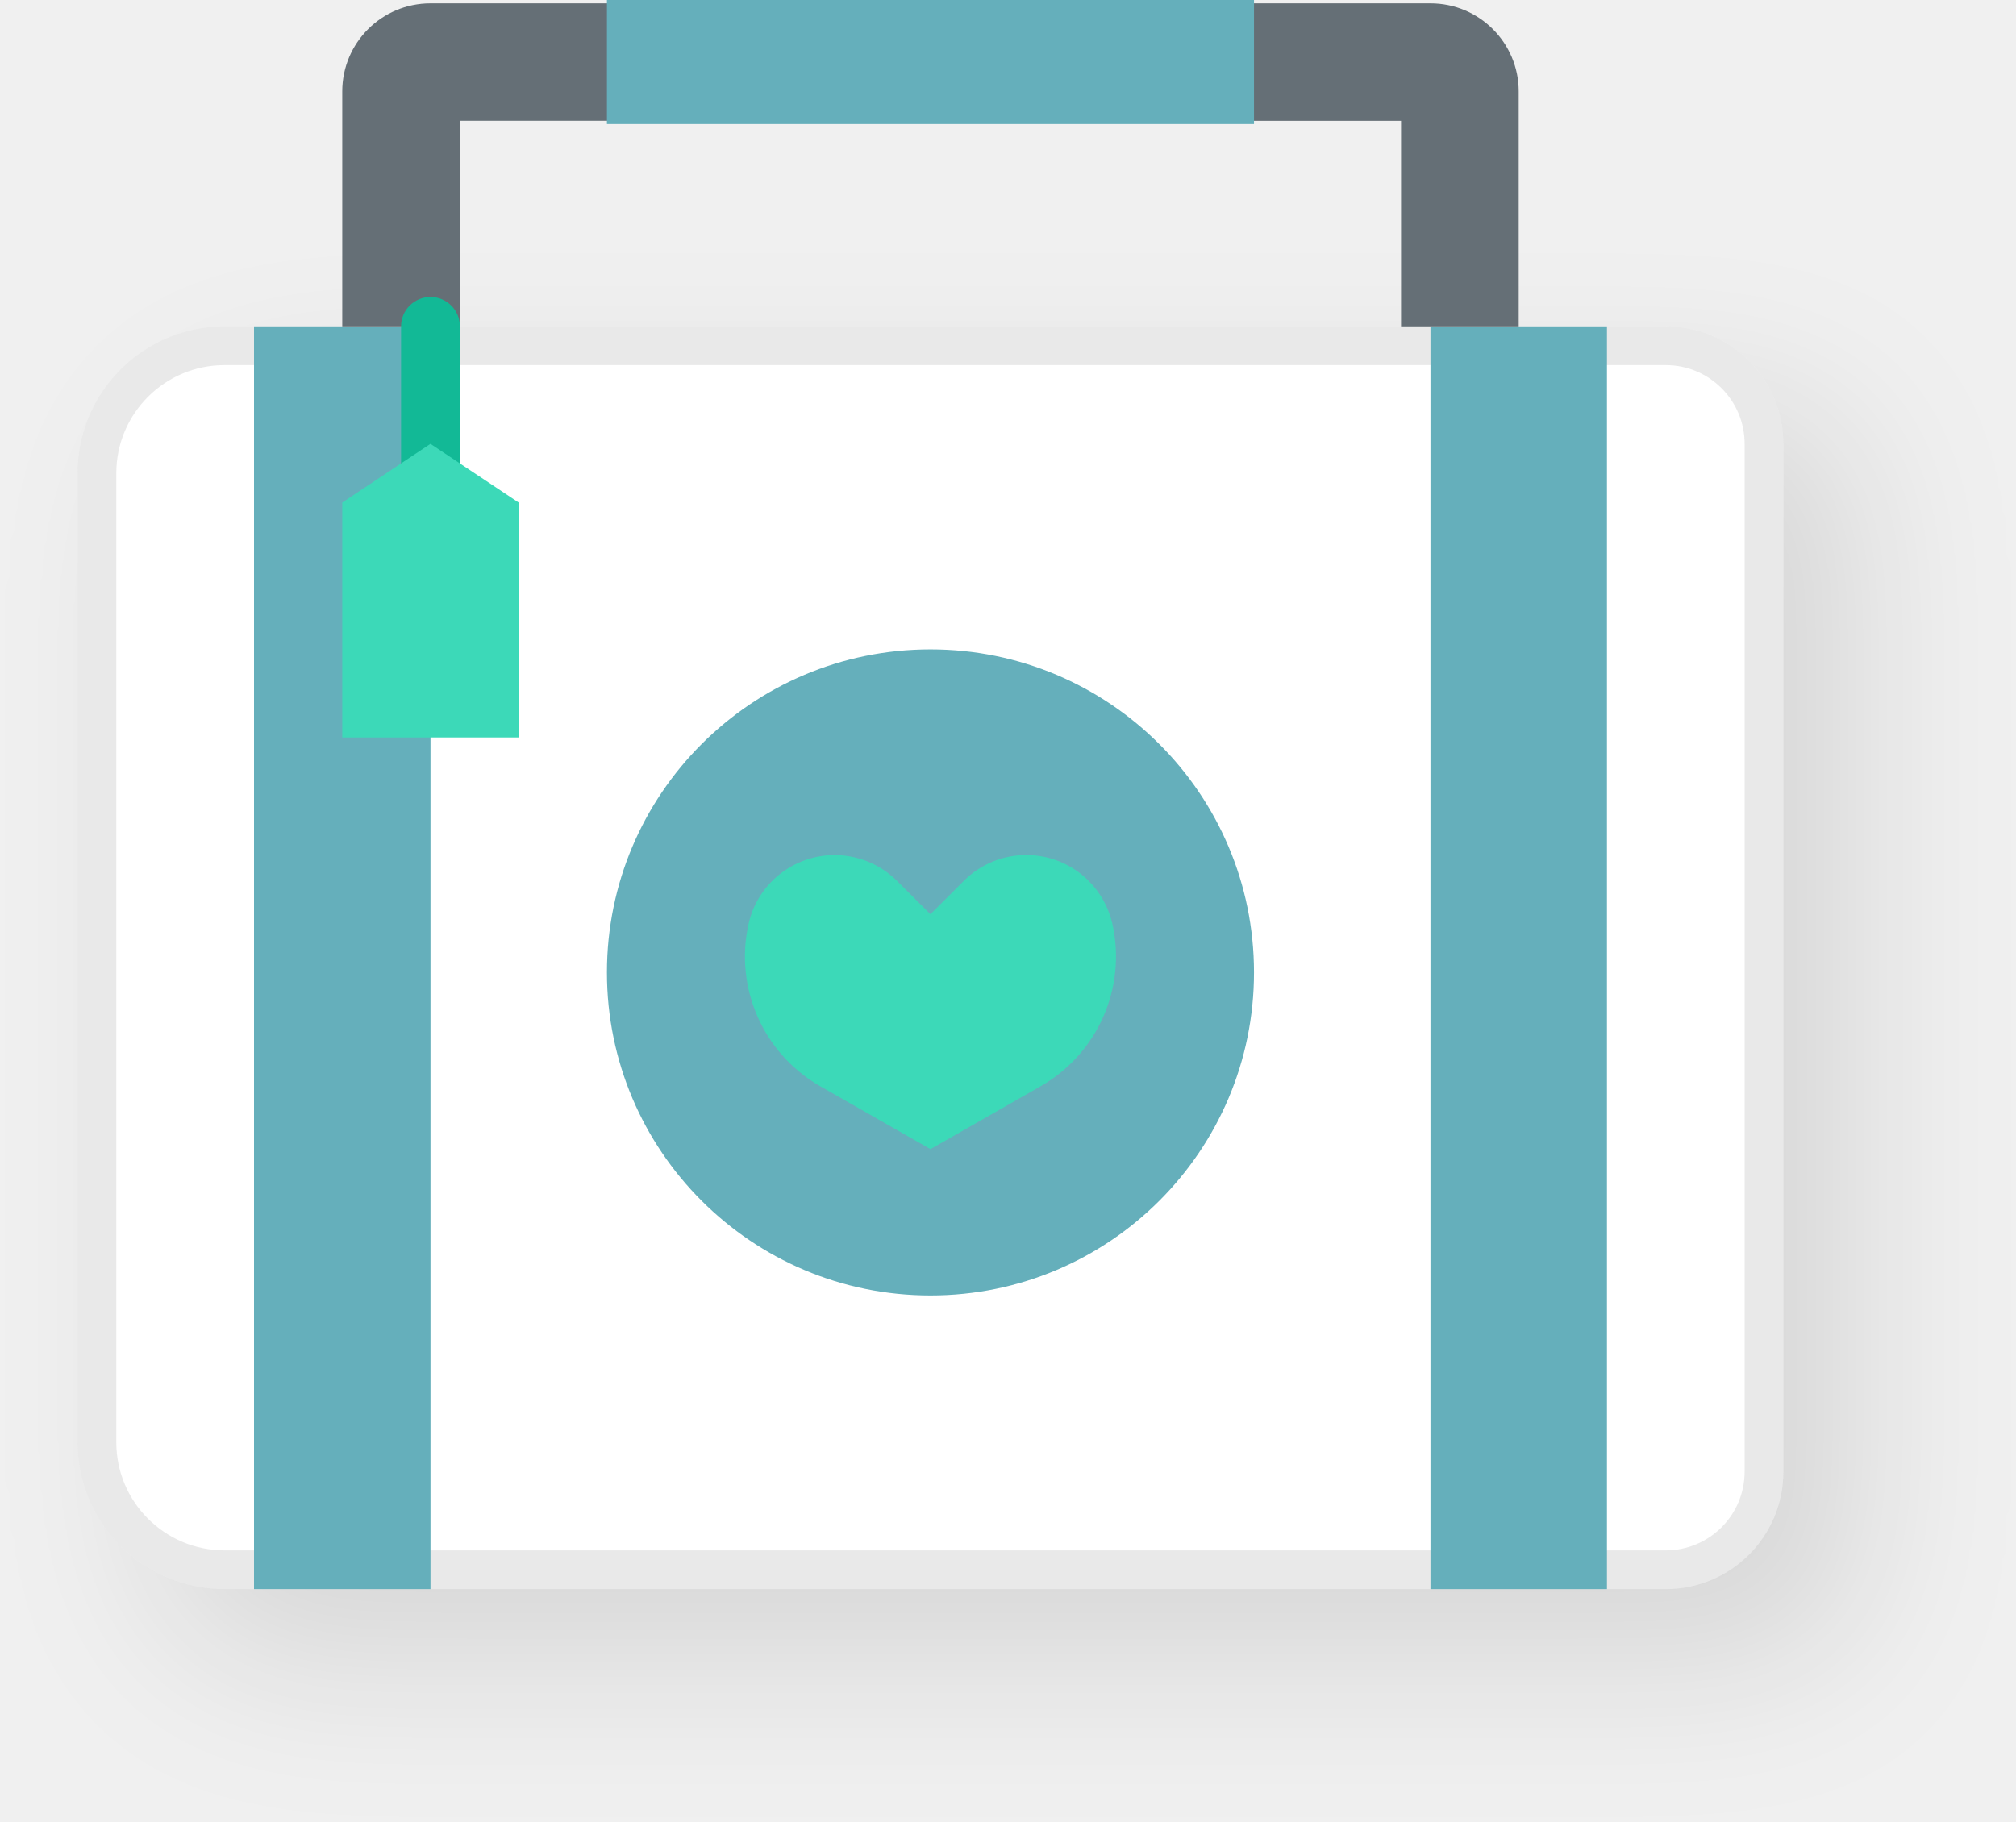
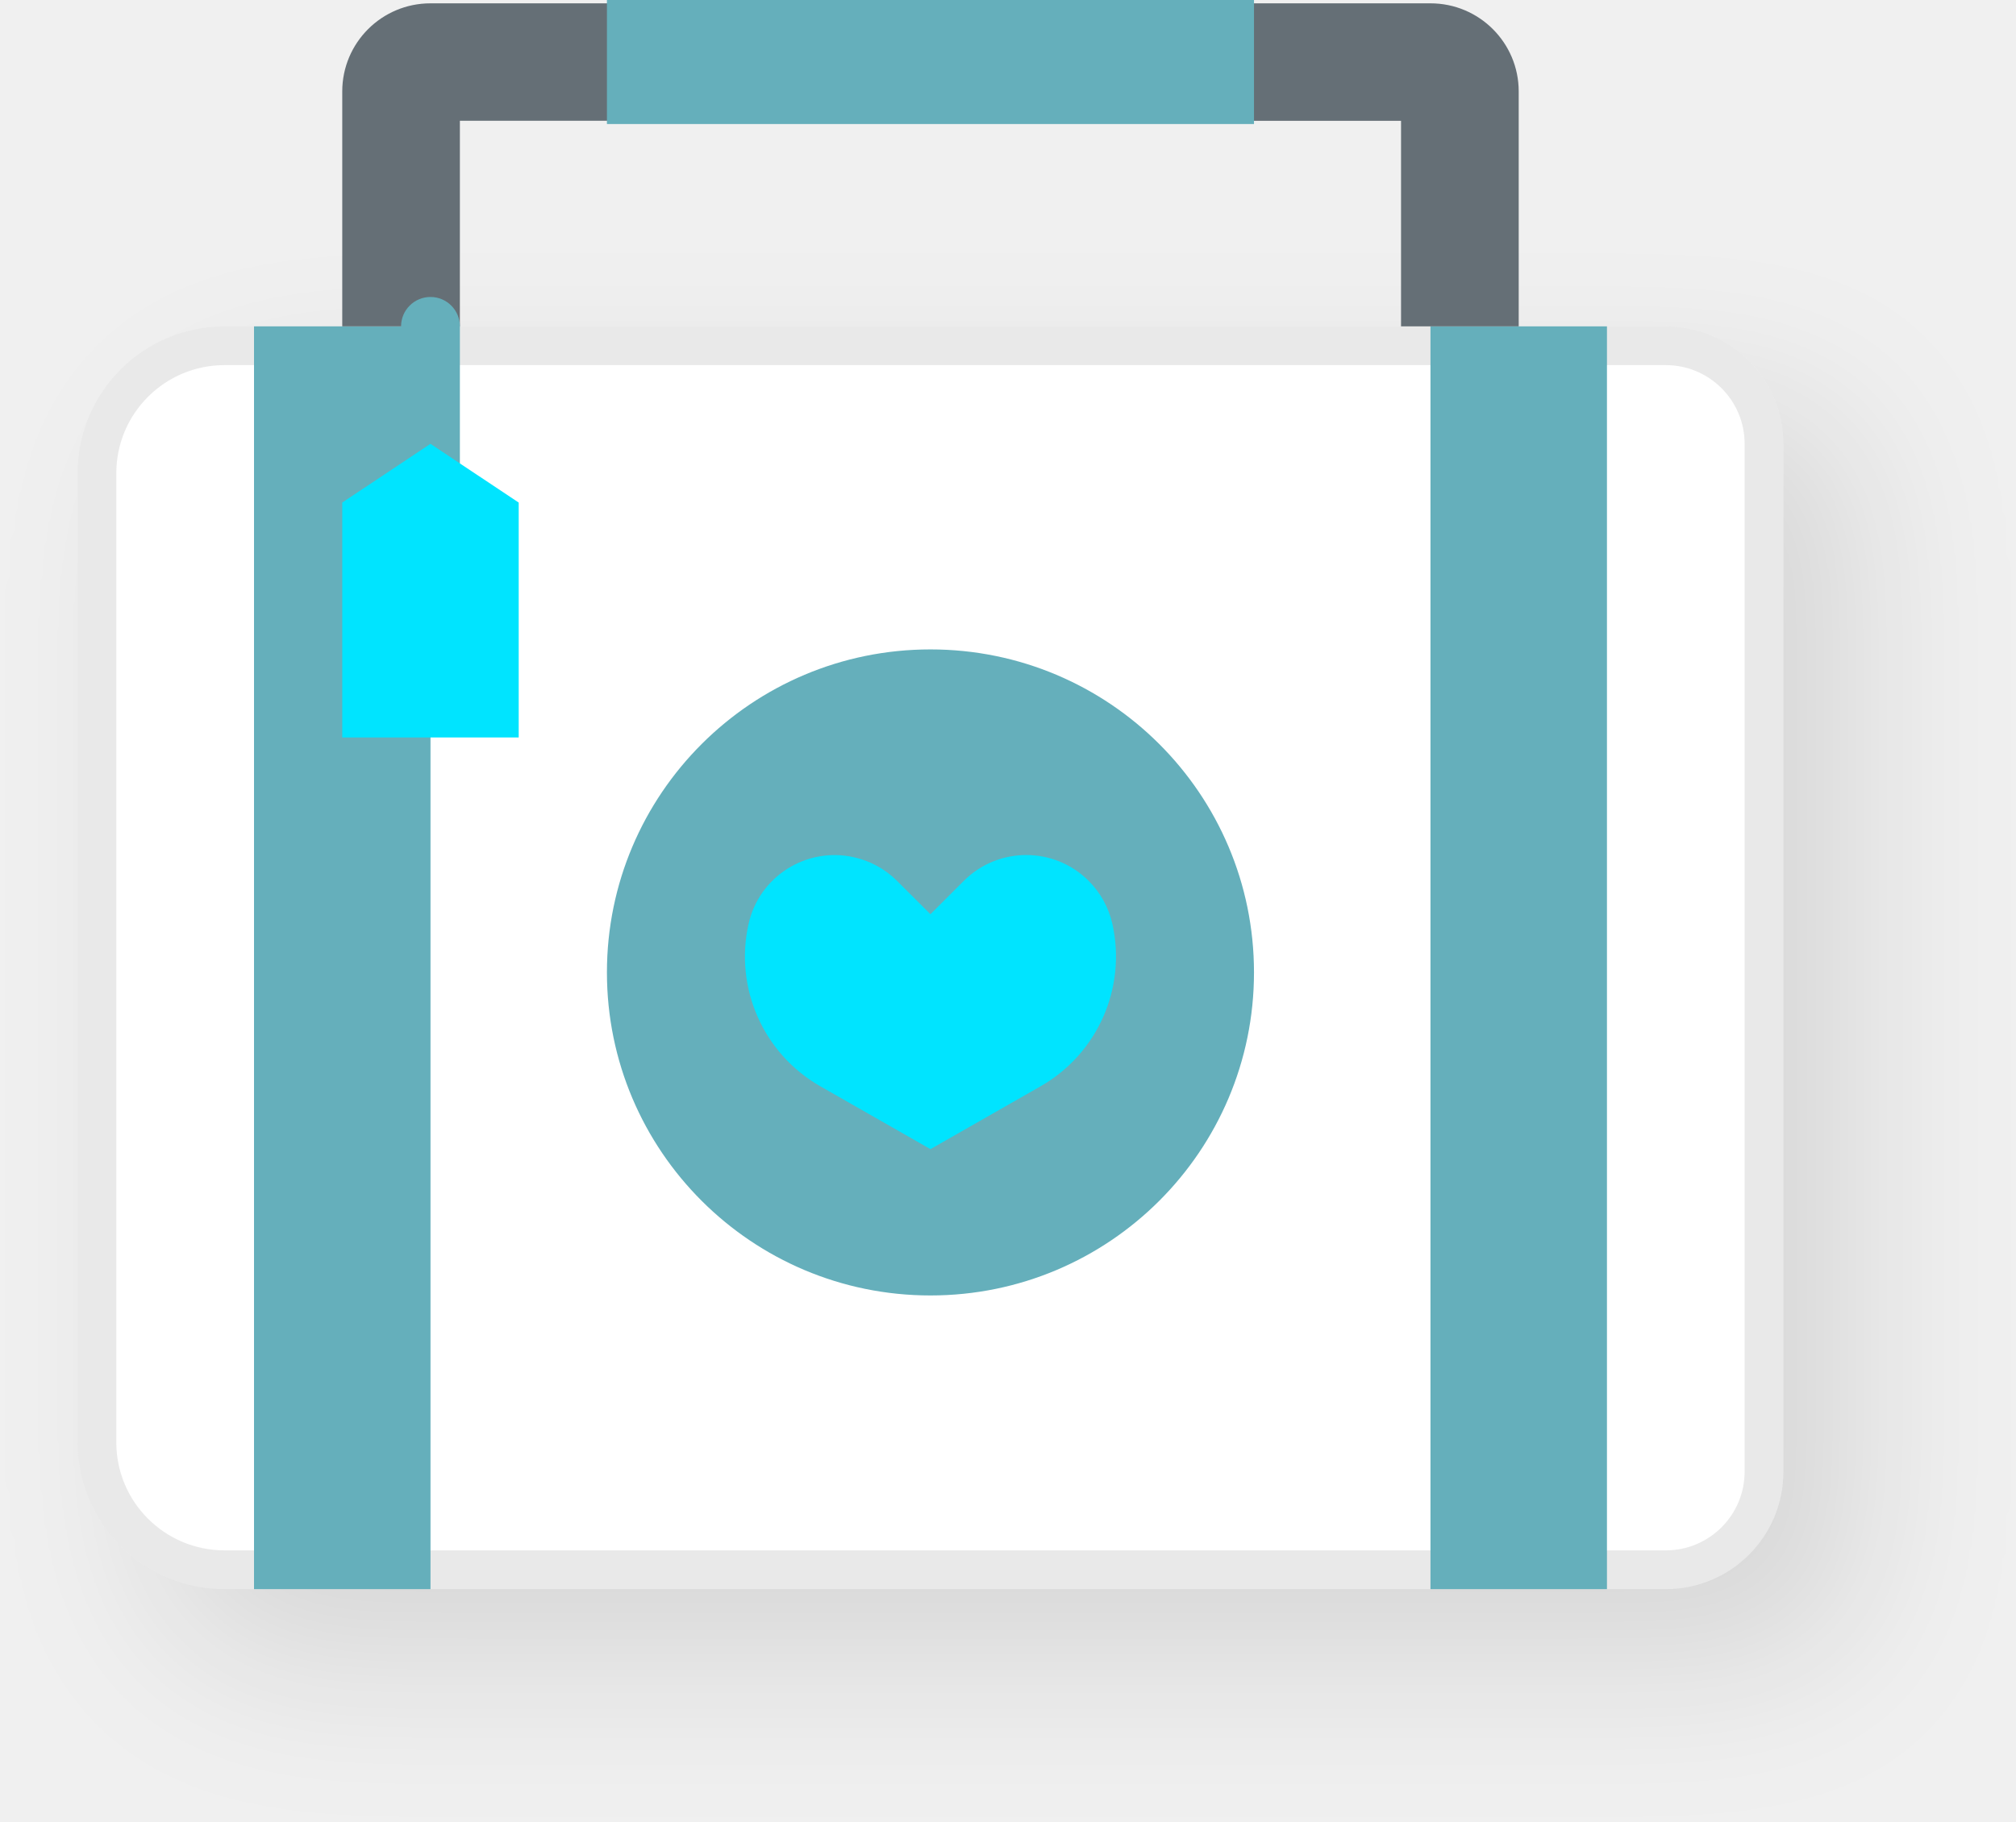
<svg xmlns="http://www.w3.org/2000/svg" width="52" height="47" viewBox="0 0 52 47" fill="none">
  <g filter="url(#filter0_d)">
    <path d="M5.793 8.42H42.966C44.642 8.42 46 9.777 46 11.451V37.969C46 39.643 44.642 41 42.966 41H5.793C3.698 41 2 39.304 2 37.212V12.209C2 10.116 3.698 8.42 5.793 8.42Z" fill="white" />
    <path d="M5.793 8.92H42.966C44.366 8.92 45.5 10.054 45.5 11.451V37.969C45.5 39.367 44.366 40.5 42.966 40.5H5.793C3.974 40.5 2.5 39.028 2.5 37.212V12.209C2.5 10.393 3.974 8.92 5.793 8.92Z" stroke="#262626" stroke-opacity="0.1" />
  </g>
  <path d="M6.552 8.42H11.104V41H6.552V8.42Z" fill="#65AFBB" />
  <path d="M36.897 8.42H41.449V41H36.897V8.42Z" fill="#65AFBB" />
  <path d="M32.345 25.089C32.345 29.692 28.609 33.423 24 33.423C19.391 33.423 15.655 29.692 15.655 25.089C15.655 20.486 19.391 16.755 24 16.755C28.609 16.755 32.345 20.486 32.345 25.089Z" fill="#65AFBB" />
-   <path d="M26.839 28.027L24 29.648L21.16 28.027C19.691 27.188 18.939 25.492 19.307 23.842C19.579 22.616 20.795 21.843 22.022 22.116C22.445 22.209 22.832 22.422 23.138 22.727L24 23.587L24.861 22.726C25.75 21.838 27.191 21.838 28.08 22.726C28.386 23.032 28.599 23.418 28.693 23.84C29.061 25.491 28.309 27.189 26.839 28.027Z" fill="#3CD9B8" />
+   <path d="M26.839 28.027L24 29.648L21.16 28.027C19.691 27.188 18.939 25.492 19.307 23.842C19.579 22.616 20.795 21.843 22.022 22.116C22.445 22.209 22.832 22.422 23.138 22.727L24 23.587L24.861 22.726C25.75 21.838 27.191 21.838 28.08 22.726C28.386 23.032 28.599 23.418 28.693 23.84C29.061 25.491 28.309 27.189 26.839 28.027Z" fill="#00e4ff" />
  <path d="M16.413 0.086H11.103C9.846 0.086 8.828 1.104 8.828 2.359V8.42H11.862V3.116H16.413V0.086Z" fill="#656F76" />
  <path d="M36.138 0.086H31.587V3.117H36.138V8.42H39.173V2.359C39.173 1.103 38.154 0.086 36.897 0.086H36.138V0.086Z" fill="#656F76" />
-   <path d="M11.104 13.724C10.685 13.724 10.345 13.385 10.345 12.966V8.42C10.345 8.002 10.684 7.662 11.104 7.662C11.523 7.662 11.862 8.002 11.862 8.42V12.966C11.862 13.385 11.522 13.724 11.104 13.724Z" fill="#12B996" />
-   <path d="M11.103 11.451L13.379 12.966V19.027H8.828V12.966L11.103 11.451Z" fill="#3CD9B8" />
+   <path d="M11.104 13.724C10.685 13.724 10.345 13.385 10.345 12.966V8.42C10.345 8.002 10.684 7.662 11.104 7.662C11.523 7.662 11.862 8.002 11.862 8.42V12.966C11.862 13.385 11.522 13.724 11.104 13.724Z" fill="#65AFBB" />
+   <path d="M11.103 11.451L13.379 12.966V19.027H8.828V12.966L11.103 11.451Z" fill="#00e4ff" />
  <path d="M15.655 0H32.345V3.2H15.655V0Z" fill="#65AFBB" />
  <defs>
    <filter id="filter0_d" x="0" y="6.42" width="52" height="40.58" filterUnits="userSpaceOnUse" color-interpolation-filters="sRGB">
      <feFlood flood-opacity="0" result="BackgroundImageFix" />
      <feColorMatrix in="SourceAlpha" type="matrix" values="0 0 0 0 0 0 0 0 0 0 0 0 0 0 0 0 0 0 127 0" />
      <feOffset dx="2" dy="2" />
      <feGaussianBlur stdDeviation="2" />
      <feColorMatrix type="matrix" values="0 0 0 0 0 0 0 0 0 0 0 0 0 0 0 0 0 0 0.1 0" />
      <feBlend mode="normal" in2="BackgroundImageFix" result="effect1_dropShadow" />
      <feBlend mode="normal" in="SourceGraphic" in2="effect1_dropShadow" result="shape" />
    </filter>
  </defs>
</svg>
